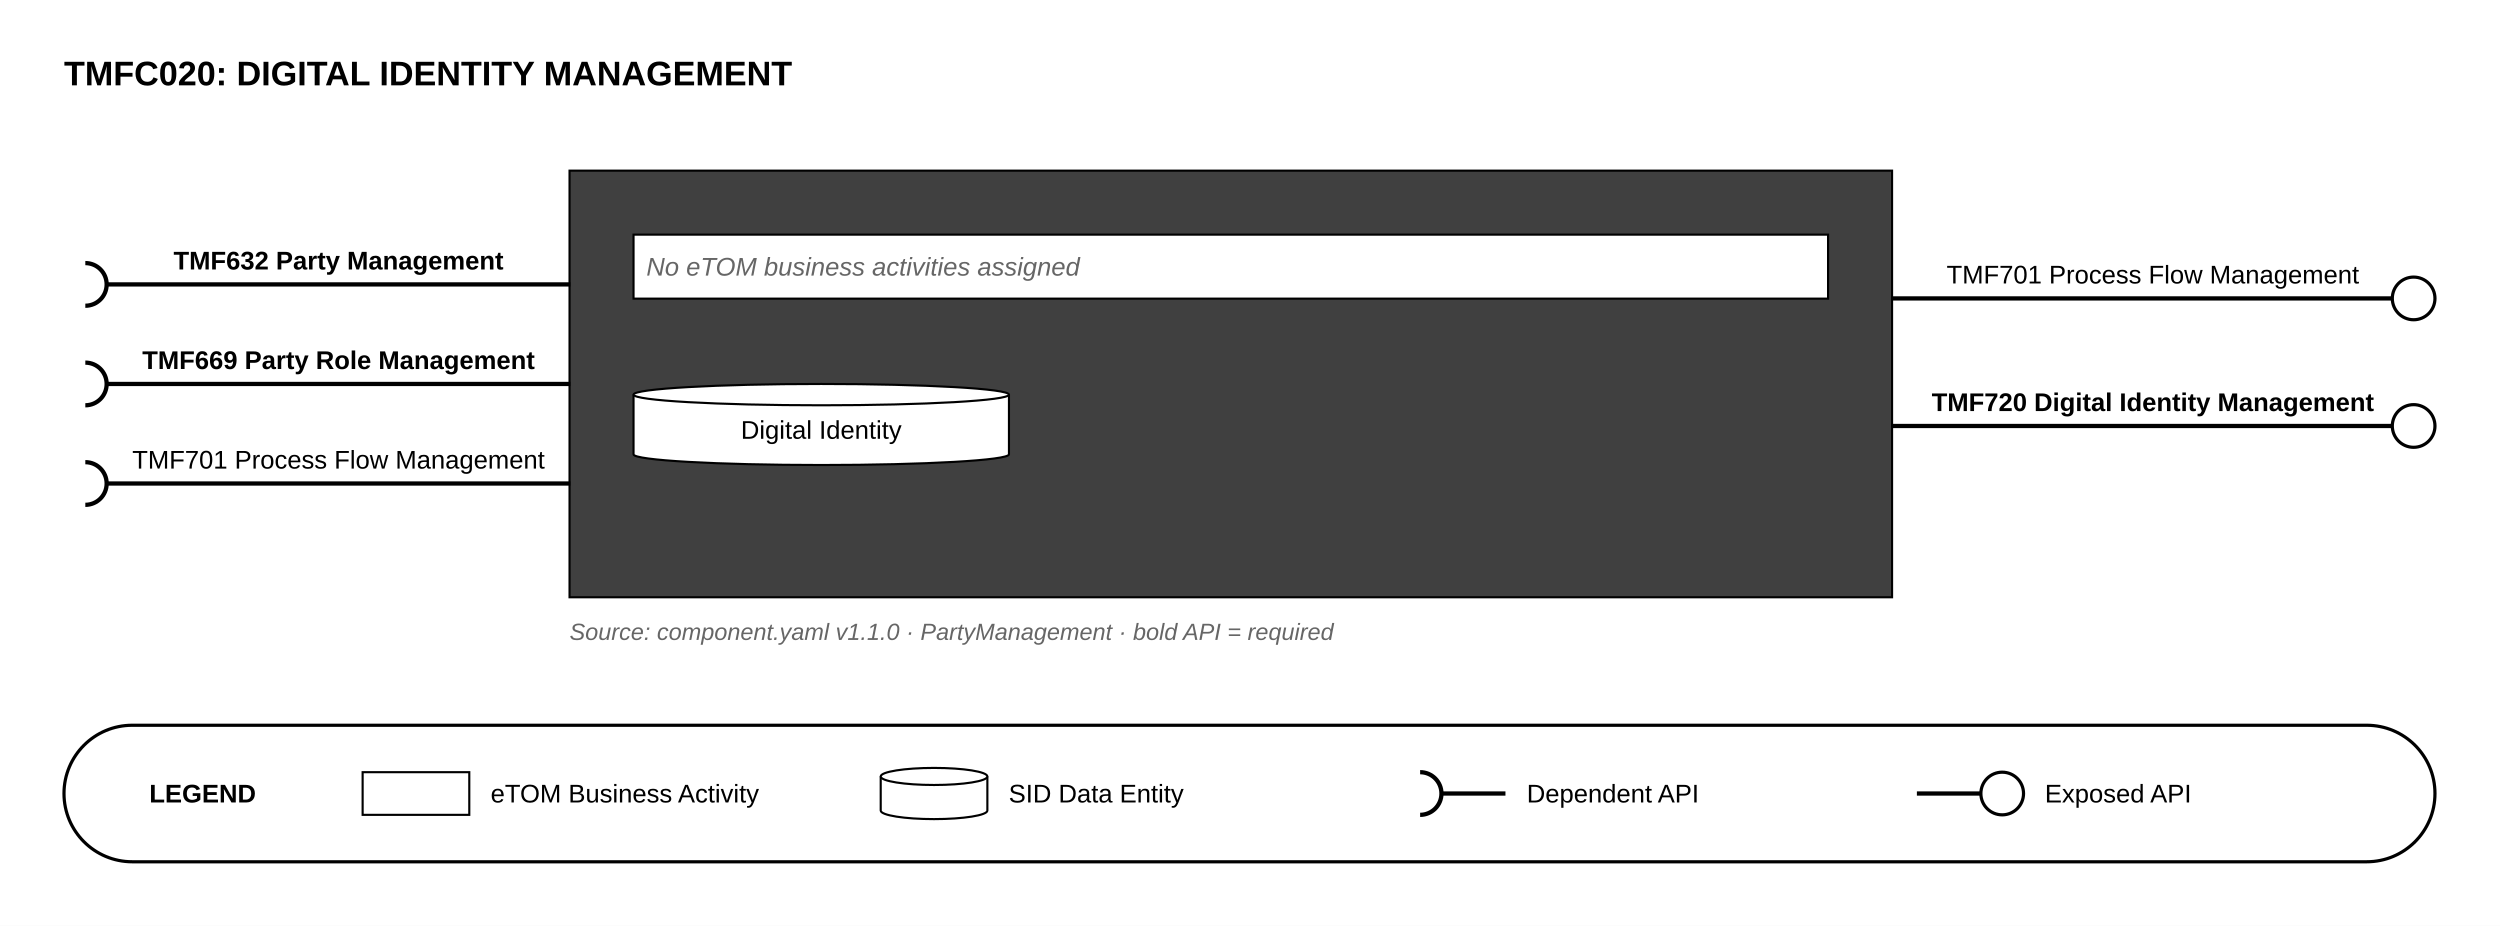
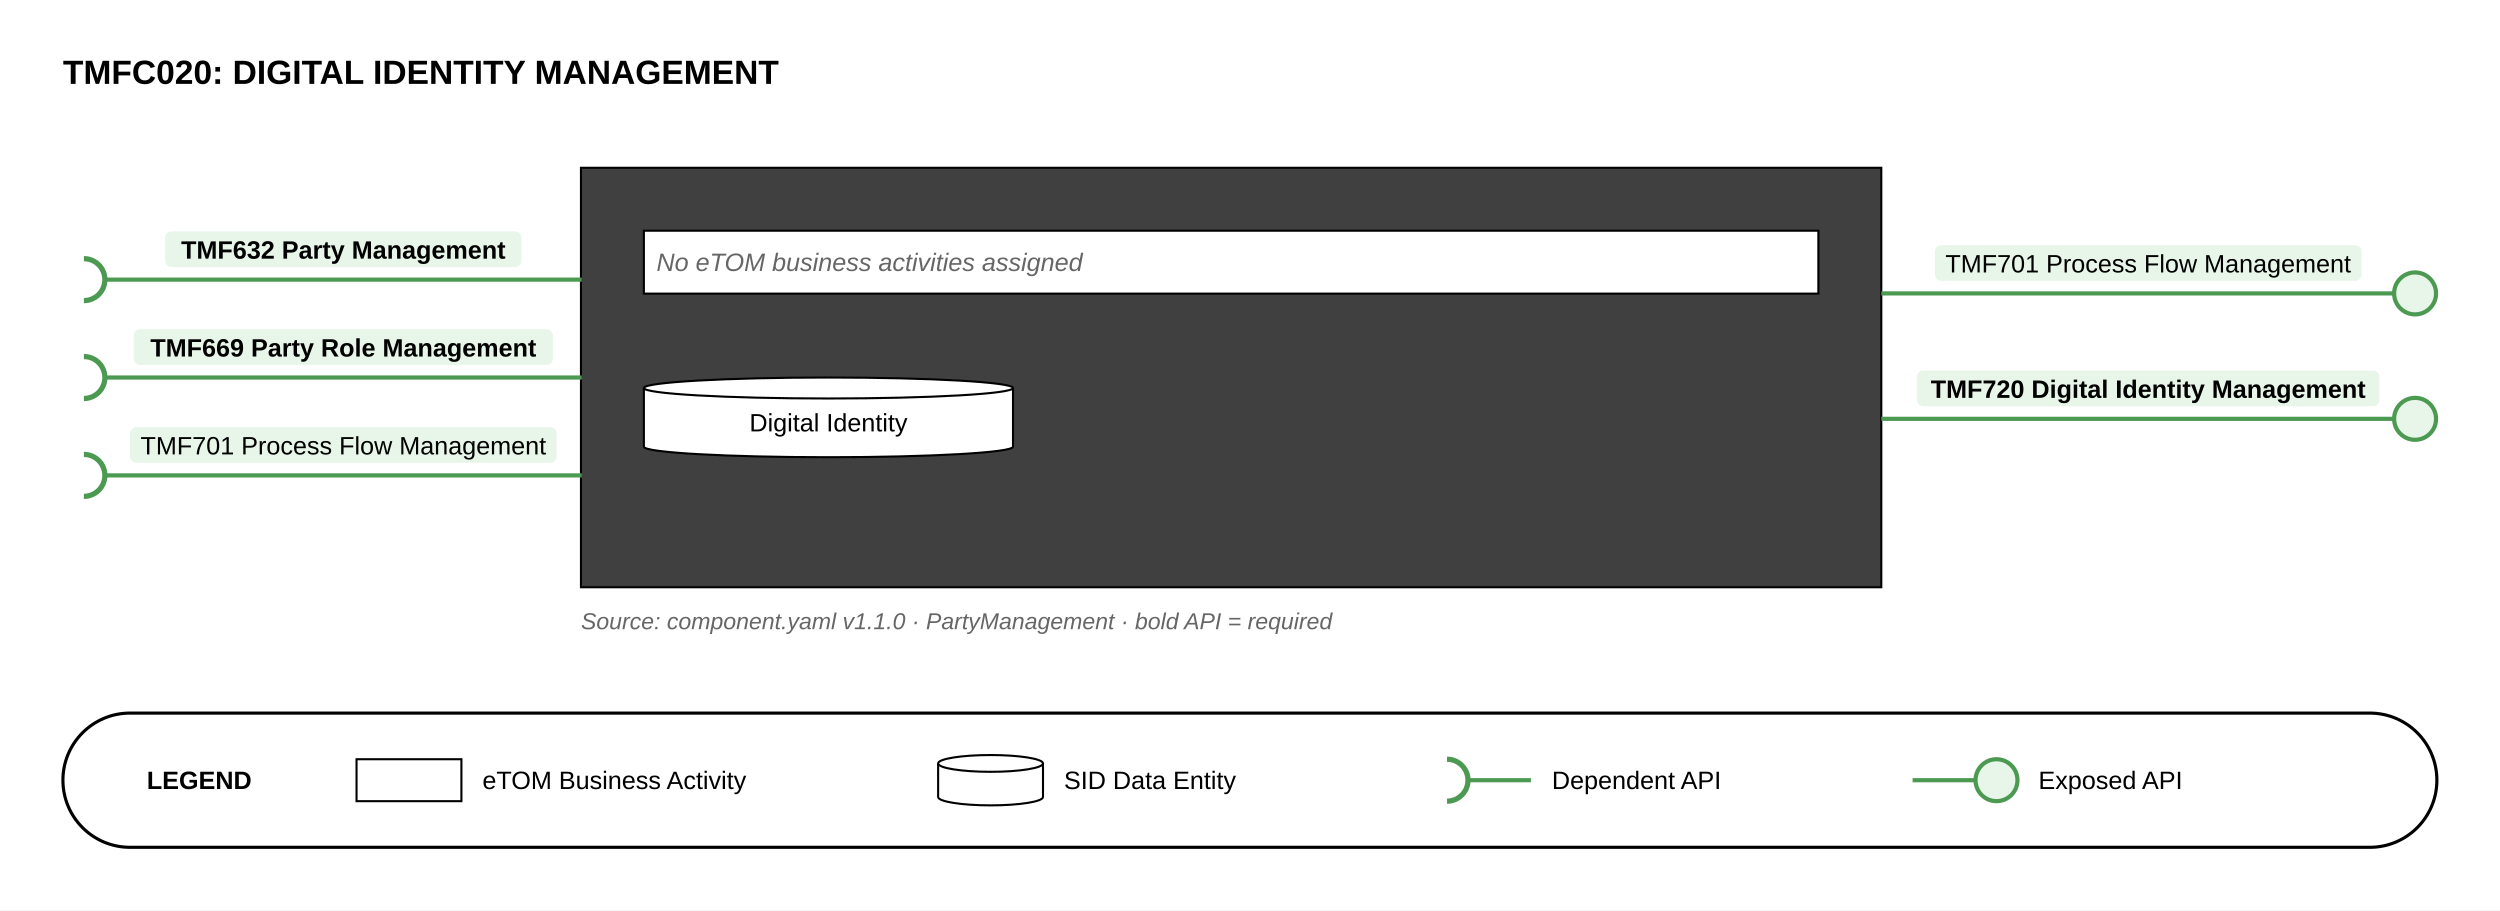
- <svg xmlns="http://www.w3.org/2000/svg" version="1.1" width="1172" height="434" viewBox="0 0 1172 434" font-family="Arial, Helvetica, sans-serif" font-size="12">
+ <svg xmlns="http://www.w3.org/2000/svg" version="1.1" width="1192" height="434" viewBox="0 0 1192 434" font-family="Arial, Helvetica, sans-serif" font-size="12">
  <rect width="100%" height="100%" fill="#ffffff" />
  <text x="30" y="40" font-size="16" font-weight="bold" fill="#000000">TMFC020: DIGITAL IDENTITY MANAGEMENT</text>
-   <g id="component" transform="translate(267,80)">
+   <g id="component" transform="translate(277,80)">
    <rect width="620" height="200" fill="#404040" stroke="#000000" />
    <g id="etoms">
      <g class="etom" transform="translate(30,30)">
        <rect width="560" height="30" fill="#ffffff" stroke="#000000" />
        <text x="6" y="15" dy="0.35em" fill="#666666" font-style="italic">No eTOM business activities assigned</text>
      </g>
    </g>
    <g id="sids">
      <g class="sid" transform="translate(30,100)">
        <path fill="#ffffff" stroke="#000000" d="M0,5 A88,5 0 0 1 176,5 V33 A88,5 0 0 1 0,33 Z" />
        <path fill="none" stroke="#000000" d="M0,5 A88,5 0 0 0 176,5" />
        <text text-anchor="middle" fill="#000000">
          <tspan x="88" y="21.5" dy="0.35em">Digital Identity</tspan>
        </text>
      </g>
    </g>
  </g>
  <g id="dependent-apis">
-     <g class="dependent-api" data-api="TMF632" transform="translate(30,133.3333)">
-       <path fill="none" stroke="#000000" stroke-width="2" d="M10,-10 A10,10 0 0 1 10,10" />
-       <line x1="20" x2="237.392" y1="0" y2="0" stroke="#000000" stroke-width="2" />
-       <text x="128.696" y="-7" text-anchor="middle" fill="#000000" font-weight="bold">TMF632 Party Management</text>
+     <g class="dependent-api" data-api="TMF632" data-function="core" transform="translate(30,133.3333)">
+       <path fill="none" stroke="#4c9a52" stroke-width="2.5" d="M10,-10 A10,10 0 0 1 10,10" />
+       <line x1="20" x2="247.392" y1="0" y2="0" stroke="#4c9a52" stroke-width="2" />
+       <rect x="48.773" y="-23" width="169.845" height="17" rx="3" fill="#e8f5e9" />
+       <text x="133.696" y="-10" text-anchor="middle" fill="#000000" font-weight="bold">TMF632 Party Management</text>
    </g>
-     <g class="dependent-api" data-api="TMF669" transform="translate(30,180)">
-       <path fill="none" stroke="#000000" stroke-width="2" d="M10,-10 A10,10 0 0 1 10,10" />
-       <line x1="20" x2="237.392" y1="0" y2="0" stroke="#000000" stroke-width="2" />
-       <text x="128.696" y="-7" text-anchor="middle" fill="#000000" font-weight="bold">TMF669 Party Role Management</text>
+     <g class="dependent-api" data-api="TMF669" data-function="core" transform="translate(30,180)">
+       <path fill="none" stroke="#4c9a52" stroke-width="2.5" d="M10,-10 A10,10 0 0 1 10,10" />
+       <line x1="20" x2="247.392" y1="0" y2="0" stroke="#4c9a52" stroke-width="2" />
+       <rect x="33.789" y="-23" width="199.814" height="17" rx="3" fill="#e8f5e9" />
+       <text x="133.696" y="-10" text-anchor="middle" fill="#000000" font-weight="bold">TMF669 Party Role Management</text>
    </g>
-     <g class="dependent-api" data-api="TMF701" transform="translate(30,226.6667)">
-       <path fill="none" stroke="#000000" stroke-width="2" d="M10,-10 A10,10 0 0 1 10,10" />
-       <line x1="20" x2="237.392" y1="0" y2="0" stroke="#000000" stroke-width="2" />
-       <text x="128.696" y="-7" text-anchor="middle" fill="#000000">TMF701 Process Flow Management</text>
+     <g class="dependent-api" data-api="TMF701" data-function="core" transform="translate(30,226.6667)">
+       <path fill="none" stroke="#4c9a52" stroke-width="2.5" d="M10,-10 A10,10 0 0 1 10,10" />
+       <line x1="20" x2="247.392" y1="0" y2="0" stroke="#4c9a52" stroke-width="2" />
+       <rect x="32" y="-23" width="203.392" height="17" rx="3" fill="#e8f5e9" />
+       <text x="133.696" y="-10" text-anchor="middle" fill="#000000">TMF701 Process Flow Management</text>
    </g>
  </g>
  <g id="exposed-apis">
-     <g class="exposed-api" data-api="TMF701" transform="translate(887,139.9)">
-       <line x1="0" x2="234.512" y1="0" y2="0" stroke="#000000" stroke-width="2" />
-       <circle cx="244.512" cy="0" r="10" fill="#ffffff" stroke="#000000" stroke-width="1.5" />
-       <text x="122.256" y="-7" text-anchor="middle" fill="#000000">TMF701 Process Flow Management</text>
+     <g class="exposed-api" data-api="TMF701" data-function="core" transform="translate(897,139.9)">
+       <line x1="0" x2="244.512" y1="0" y2="0" stroke="#4c9a52" stroke-width="2" />
+       <circle cx="254.512" cy="0" r="10" fill="#e8f5e9" stroke="#4c9a52" stroke-width="2" />
+       <rect x="25.56" y="-23" width="203.392" height="17" rx="3" fill="#e8f5e9" />
+       <text x="127.256" y="-10" text-anchor="middle" fill="#000000">TMF701 Process Flow Management</text>
    </g>
-     <g class="exposed-api" data-api="TMF720" transform="translate(887,199.7)">
-       <line x1="0" x2="234.512" y1="0" y2="0" stroke="#000000" stroke-width="2" />
-       <circle cx="244.512" cy="0" r="10" fill="#ffffff" stroke="#000000" stroke-width="1.5" />
-       <text x="122.256" y="-7" text-anchor="middle" fill="#000000" font-weight="bold">TMF720 Digital Identity Management</text>
+     <g class="exposed-api" data-api="TMF720" data-function="core" transform="translate(897,199.7)">
+       <line x1="0" x2="244.512" y1="0" y2="0" stroke="#4c9a52" stroke-width="2" />
+       <circle cx="254.512" cy="0" r="10" fill="#e8f5e9" stroke="#4c9a52" stroke-width="2" />
+       <rect x="17" y="-23" width="220.512" height="17" rx="3" fill="#e8f5e9" />
+       <text x="127.256" y="-10" text-anchor="middle" fill="#000000" font-weight="bold">TMF720 Digital Identity Management</text>
    </g>
  </g>
-   <text x="267" y="300" font-style="italic" font-size="11" fill="#666666">Source: component.yaml v1.1.0 · PartyManagement · bold API = required</text>
+   <text x="277" y="300" font-style="italic" font-size="11" fill="#666666">Source: component.yaml v1.1.0 · PartyManagement · bold API = required</text>
  <g id="legend" transform="translate(30,340)">
-     <rect width="1111.512" height="64" rx="32" fill="#ffffff" stroke="#000000" stroke-width="1.5" />
+     <rect width="1131.904" height="64" rx="32" fill="#ffffff" stroke="#000000" stroke-width="1.5" />
    <text x="40" y="32" dy="0.35em" font-weight="bold">LEGEND</text>
    <g transform="translate(140,32)">
      <rect x="0" y="-10" width="50" height="20" fill="#ffffff" stroke="#000000" />
      <text x="60" dy="0.35em" fill="#000000">eTOM Business Activity</text>
    </g>
-     <g transform="translate(382.8779,32)">
+     <g transform="translate(417.3009,32)">
      <path fill="#ffffff" stroke="#000000" d="M0,-8 A25,4 0 0 1 50,-8 V8 A25,4 0 0 1 0,8 Z" />
      <path fill="none" stroke="#000000" d="M0,-8 A25,4 0 0 0 50,-8" />
      <text x="60" dy="0.35em" fill="#000000">SID Data Entity</text>
    </g>
-     <g transform="translate(625.7559,32)">
-       <path fill="none" stroke="#000000" stroke-width="2" d="M10,-10 A10,10 0 0 1 10,10" />
-       <line x1="20" x2="50" stroke="#000000" stroke-width="2" />
+     <g transform="translate(649.9379,32)">
+       <path fill="none" stroke="#4c9a52" stroke-width="2.5" d="M10,-10 A10,10 0 0 1 10,10" />
+       <line x1="20" x2="50" stroke="#4c9a52" stroke-width="2" />
      <text x="60" dy="0.35em" fill="#000000">Dependent API</text>
    </g>
-     <g transform="translate(868.6338,32)">
-       <line x1="0" x2="30" stroke="#000000" stroke-width="2" />
-       <circle cx="40" r="10" fill="#ffffff" stroke="#000000" stroke-width="1.5" />
+     <g transform="translate(881.9268,32)">
+       <line x1="0" x2="30" stroke="#4c9a52" stroke-width="2" />
+       <circle cx="40" r="10" fill="#e8f5e9" stroke="#4c9a52" stroke-width="2" />
      <text x="60" dy="0.35em" fill="#000000">Exposed API</text>
    </g>
  </g>
</svg>
